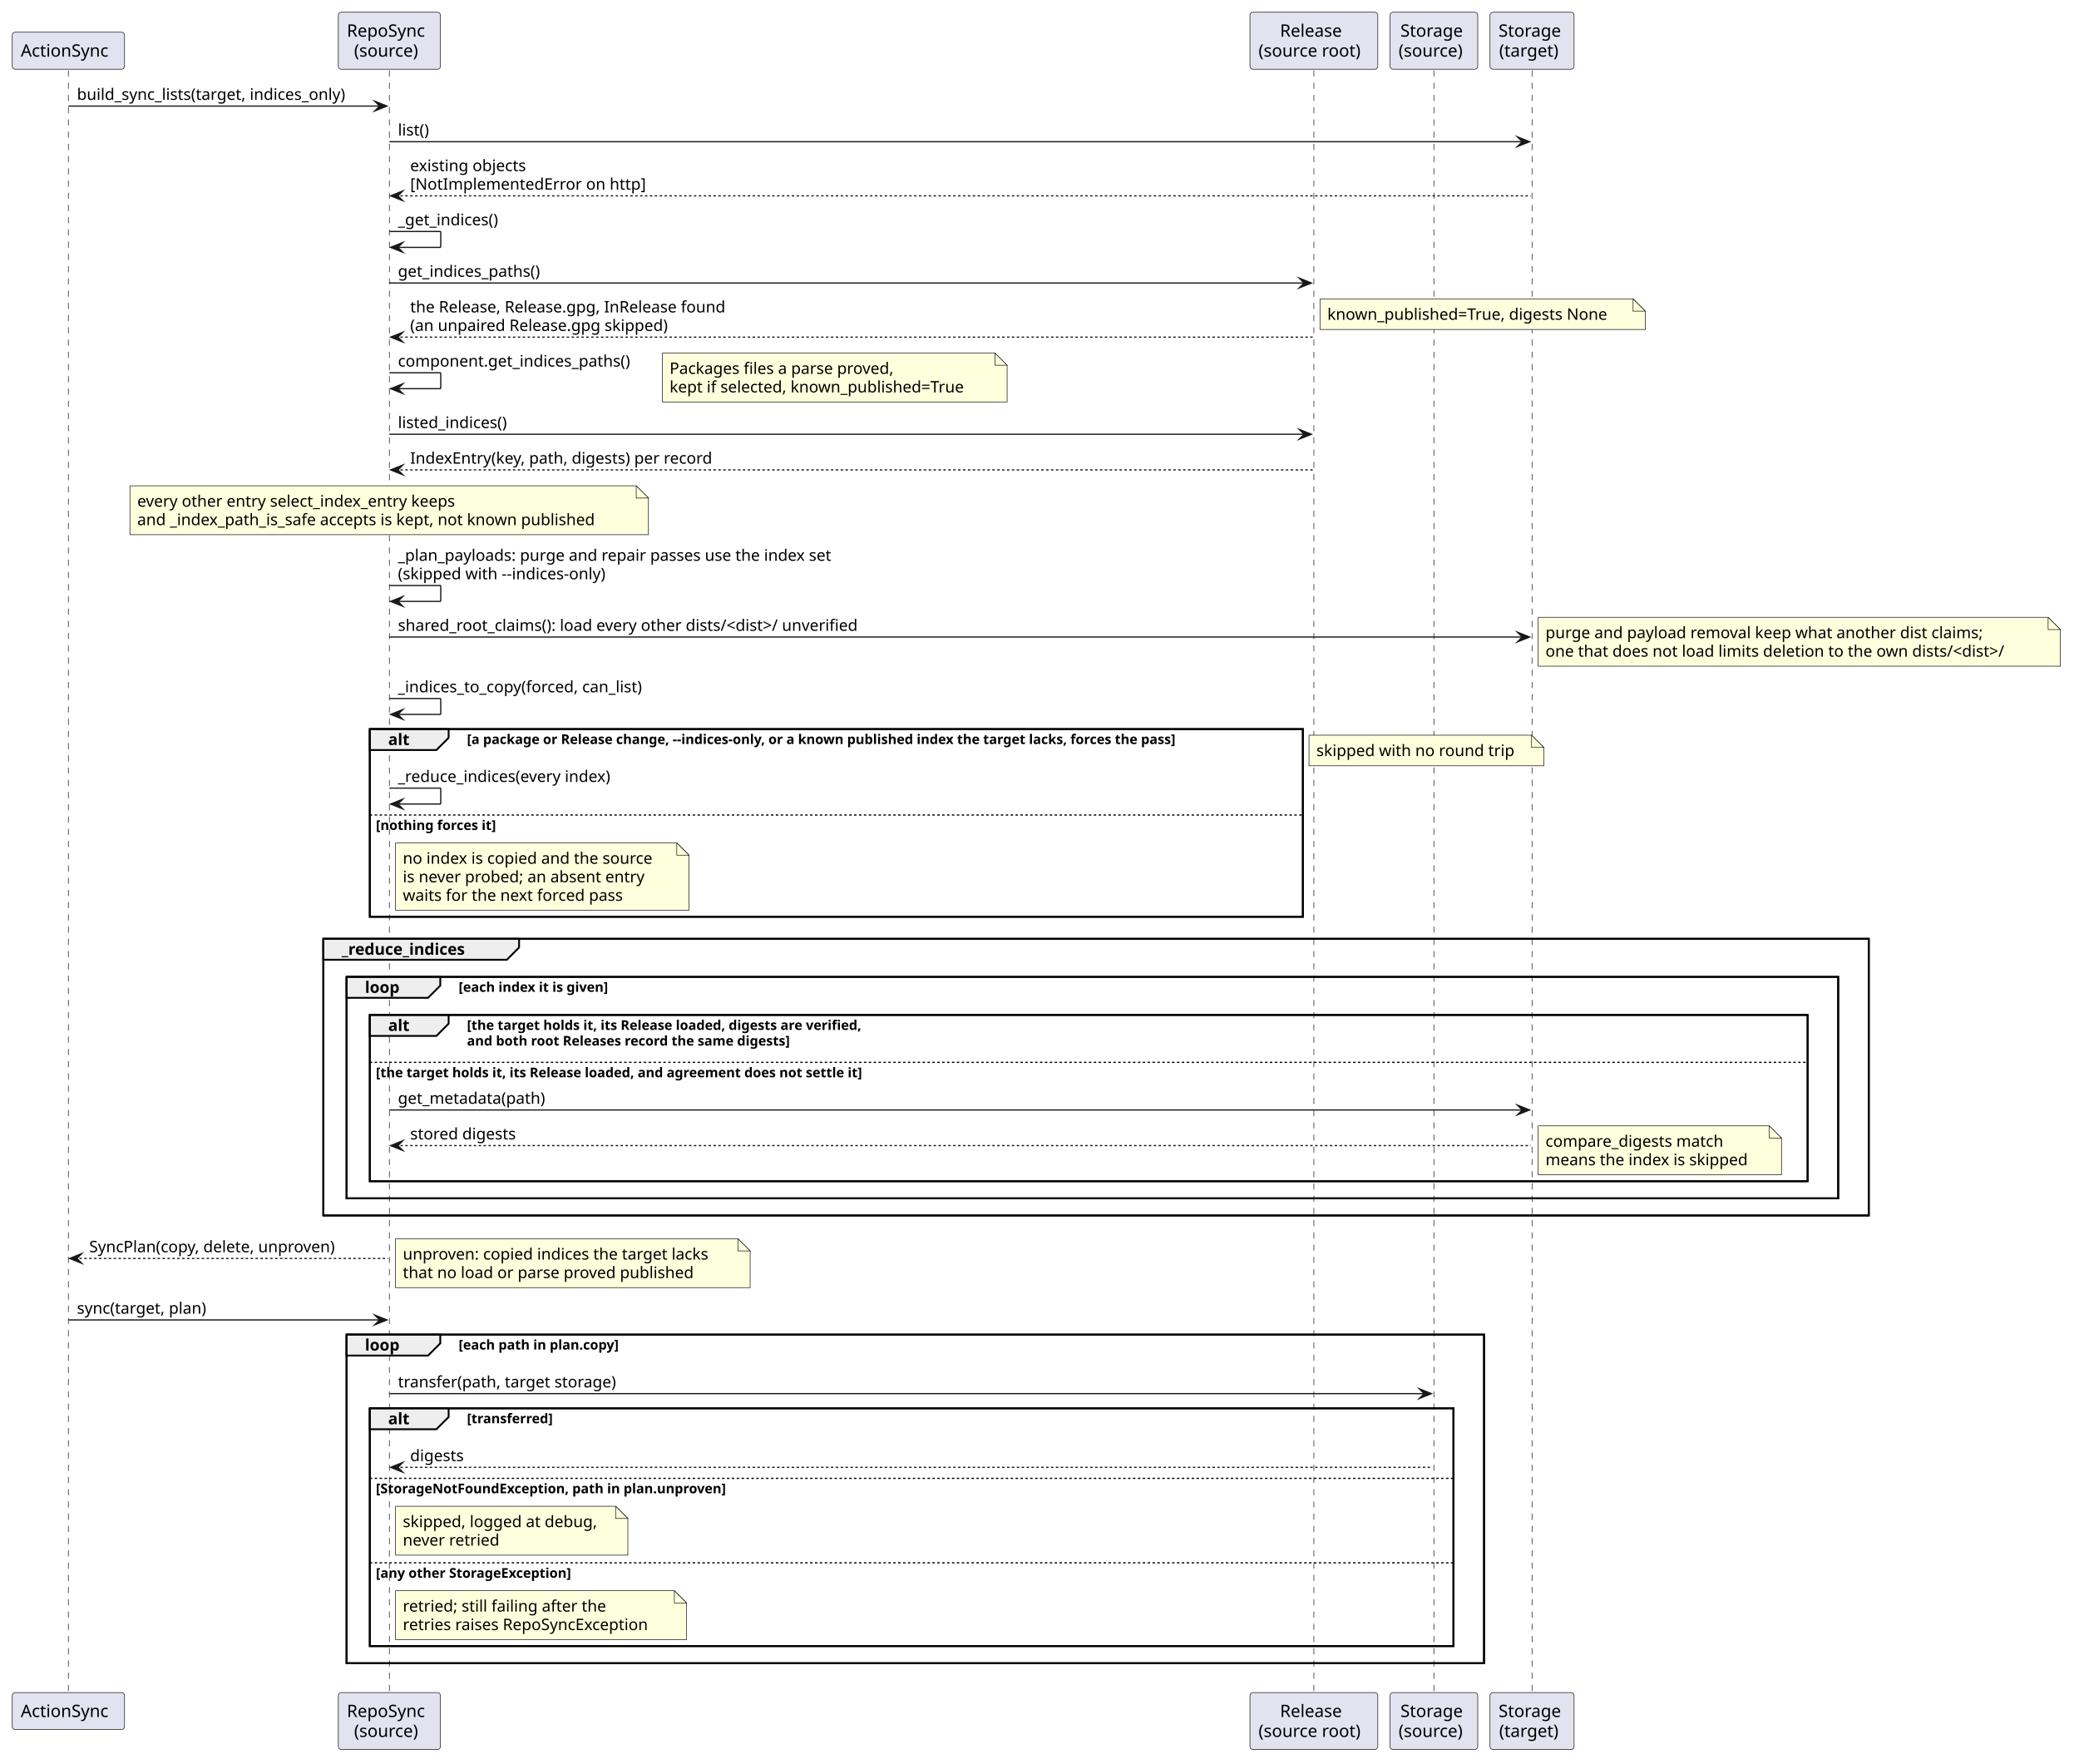
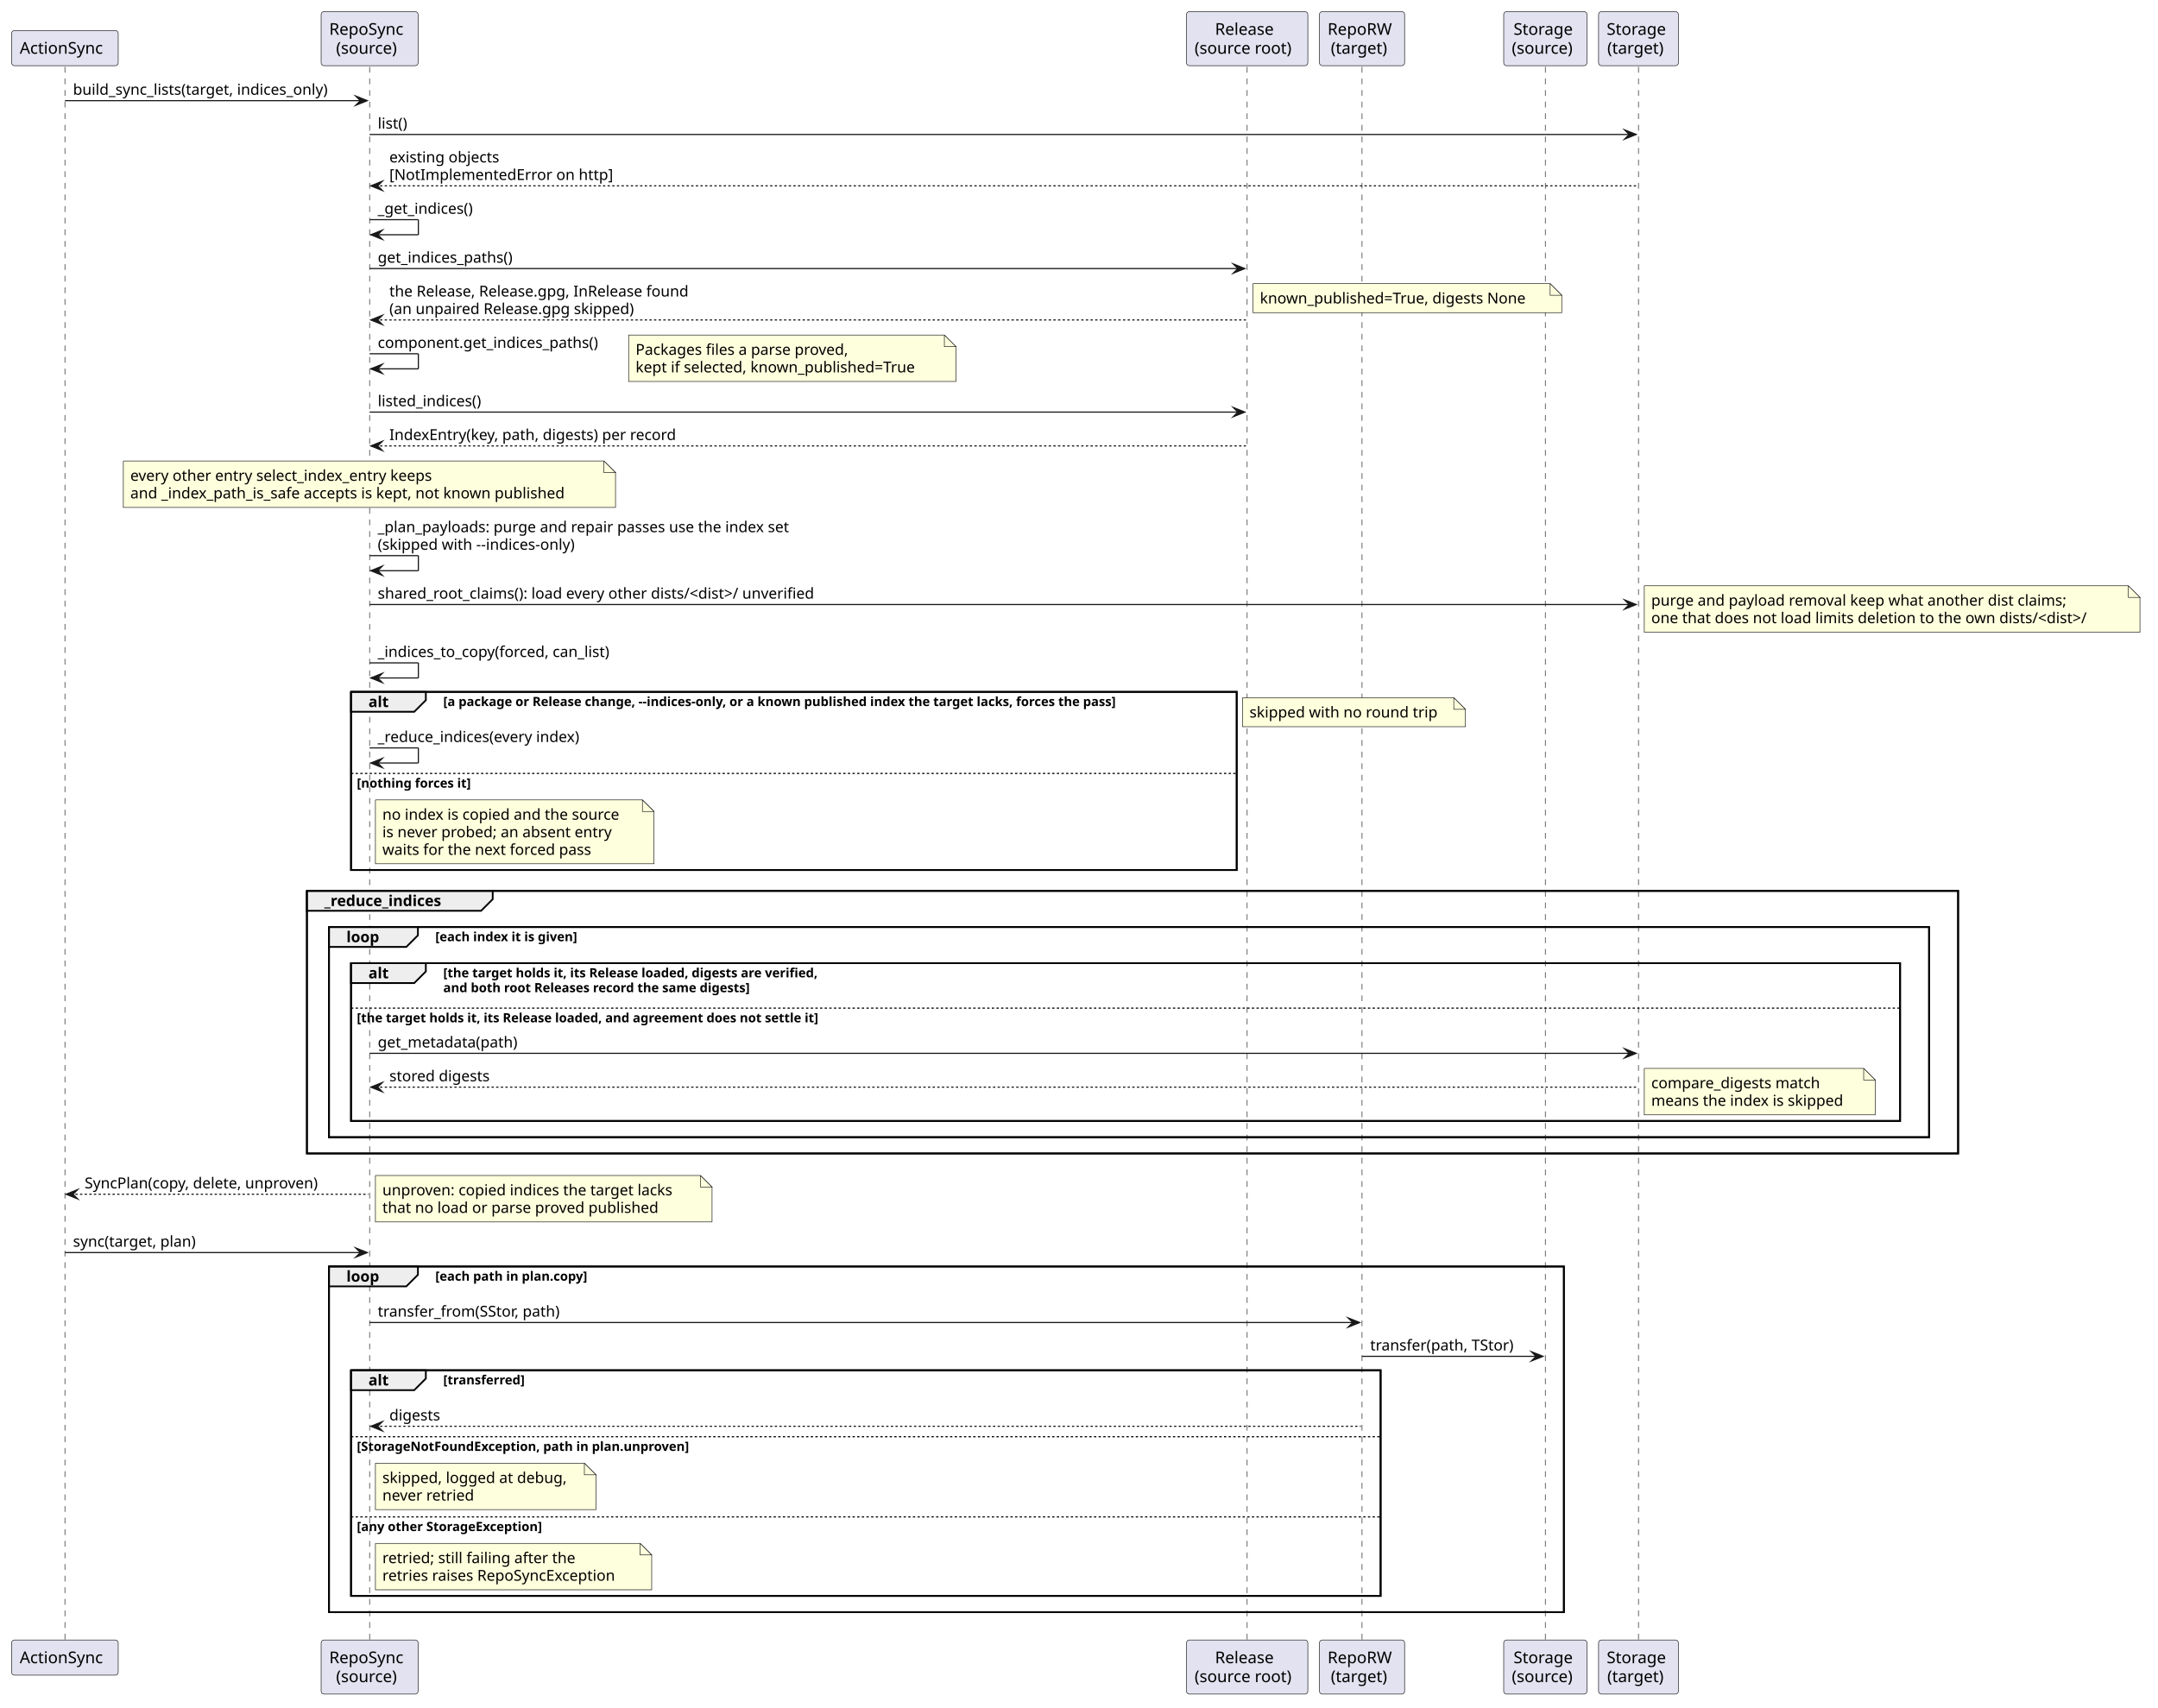
- <svg xmlns="http://www.w3.org/2000/svg" version="1.1" data-diagram-type="SEQUENCE" style="width:1700px;height:1442px;background:#FFFFFF;" width="1700px" height="1442px" viewBox="0 0 1700 1442" zoomAndPan="magnify" preserveAspectRatio="none" contentStyleType="text/css">
+ <svg xmlns="http://www.w3.org/2000/svg" version="1.1" data-diagram-type="SEQUENCE" style="width:1859px;height:1471px;background:#FFFFFF;" width="1859px" height="1471px" viewBox="0 0 1859 1471" zoomAndPan="magnify" preserveAspectRatio="none" contentStyleType="text/css">
  <defs />
  <g font-family="sans-serif" lengthAdjust="spacing">
    <rect x="302.398" y="596.117" width="762.962" height="153.469" fill="none" style="stroke:#000;stroke-width:1.5;" />
-     <rect x="264.398" y="767.586" width="1263.698" height="226.211" fill="none" style="stroke:#000;stroke-width:1.5;" />
-     <rect x="283.398" y="798.719" width="1219.698" height="181.078" fill="none" style="stroke:#000;stroke-width:1.5;" />
-     <rect x="302.398" y="829.852" width="1175.698" height="135.945" fill="none" style="stroke:#000;stroke-width:1.5;" />
-     <rect x="283.398" y="1091.195" width="930.098" height="268.672" fill="none" style="stroke:#000;stroke-width:1.5;" />
-     <rect x="302.398" y="1151.461" width="886.098" height="194.406" fill="none" style="stroke:#000;stroke-width:1.5;" />
+     <rect x="264.398" y="767.586" width="1422.409" height="226.211" fill="none" style="stroke:#000;stroke-width:1.5;" />
+     <rect x="283.398" y="798.719" width="1378.409" height="181.078" fill="none" style="stroke:#000;stroke-width:1.5;" />
+     <rect x="302.398" y="829.852" width="1334.409" height="135.945" fill="none" style="stroke:#000;stroke-width:1.5;" />
+     <rect x="283.398" y="1091.195" width="1063.81" height="297.805" fill="none" style="stroke:#000;stroke-width:1.5;" />
+     <rect x="302.398" y="1180.594" width="886.918" height="194.406" fill="none" style="stroke:#000;stroke-width:1.5;" />
    <g class="participant-lifeline" data-qualified-name="ActionSync" data-entity-uid="part1" id="part1-lifeline" data-source-line="1">
      <g>
-         <rect x="52.417" y="57.594" width="8" height="1326.273" fill="#000" fill-opacity="0" />
-         <line x1="55.917" y1="57.594" x2="55.917" y2="1383.867" style="stroke:#181818;stroke-width:0.5;stroke-dasharray:5,5;" />
+         <rect x="52.417" y="57.594" width="8" height="1355.406" fill="#000" fill-opacity="0" />
+         <line x1="55.917" y1="57.594" x2="55.917" y2="1413" style="stroke:#181818;stroke-width:0.5;stroke-dasharray:5,5;" />
      </g>
    </g>
    <g class="participant-lifeline" data-qualified-name="Src" data-entity-uid="part2" id="part2-lifeline" data-source-line="2">
      <g>
-         <rect x="314.898" y="57.594" width="8" height="1326.273" fill="#000" fill-opacity="0" />
-         <line x1="318.398" y1="57.594" x2="318.398" y2="1383.867" style="stroke:#181818;stroke-width:0.5;stroke-dasharray:5,5;" />
+         <rect x="314.898" y="57.594" width="8" height="1355.406" fill="#000" fill-opacity="0" />
+         <line x1="318.398" y1="57.594" x2="318.398" y2="1413" style="stroke:#181818;stroke-width:0.5;stroke-dasharray:5,5;" />
      </g>
    </g>
    <g class="participant-lifeline" data-qualified-name="Rel" data-entity-uid="part3" id="part3-lifeline" data-source-line="3">
      <g>
-         <rect x="1070.861" y="57.594" width="8" height="1326.273" fill="#000" fill-opacity="0" />
-         <line x1="1074.361" y1="57.594" x2="1074.361" y2="1383.867" style="stroke:#181818;stroke-width:0.5;stroke-dasharray:5,5;" />
-       </g>
-     </g>
-     <g class="participant-lifeline" data-qualified-name="SStor" data-entity-uid="part4" id="part4-lifeline" data-source-line="4">
-       <g>
-         <rect x="1168.997" y="57.594" width="8" height="1326.273" fill="#000" fill-opacity="0" />
-         <line x1="1172.497" y1="57.594" x2="1172.497" y2="1383.867" style="stroke:#181818;stroke-width:0.5;stroke-dasharray:5,5;" />
-       </g>
-     </g>
-     <g class="participant-lifeline" data-qualified-name="TStor" data-entity-uid="part5" id="part5-lifeline" data-source-line="5">
-       <g>
-         <rect x="1249.246" y="57.594" width="8" height="1326.273" fill="#000" fill-opacity="0" />
-         <line x1="1252.746" y1="57.594" x2="1252.746" y2="1383.867" style="stroke:#181818;stroke-width:0.5;stroke-dasharray:5,5;" />
+         <rect x="1070.861" y="57.594" width="8" height="1355.406" fill="#000" fill-opacity="0" />
+         <line x1="1074.361" y1="57.594" x2="1074.361" y2="1413" style="stroke:#181818;stroke-width:0.5;stroke-dasharray:5,5;" />
+       </g>
+     </g>
+     <g class="participant-lifeline" data-qualified-name="Tgt" data-entity-uid="part4" id="part4-lifeline" data-source-line="4">
+       <g>
+         <rect x="1169.817" y="57.594" width="8" height="1355.406" fill="#000" fill-opacity="0" />
+         <line x1="1173.317" y1="57.594" x2="1173.317" y2="1413" style="stroke:#181818;stroke-width:0.5;stroke-dasharray:5,5;" />
+       </g>
+     </g>
+     <g class="participant-lifeline" data-qualified-name="SStor" data-entity-uid="part5" id="part5-lifeline" data-source-line="5">
+       <g>
+         <rect x="1327.708" y="57.594" width="8" height="1355.406" fill="#000" fill-opacity="0" />
+         <line x1="1331.208" y1="57.594" x2="1331.208" y2="1413" style="stroke:#181818;stroke-width:0.5;stroke-dasharray:5,5;" />
+       </g>
+     </g>
+     <g class="participant-lifeline" data-qualified-name="TStor" data-entity-uid="part6" id="part6-lifeline" data-source-line="6">
+       <g>
+         <rect x="1407.958" y="57.594" width="8" height="1355.406" fill="#000" fill-opacity="0" />
+         <line x1="1411.458" y1="57.594" x2="1411.458" y2="1413" style="stroke:#181818;stroke-width:0.5;stroke-dasharray:5,5;" />
      </g>
    </g>
    <g class="participant participant-head" data-qualified-name="ActionSync" data-entity-uid="part1" id="part1-head" data-source-line="1">
      <rect x="10" y="26.297" width="91.834" height="30.297" fill="#E2E2F0" style="stroke:#181818;stroke-width:0.5;" rx="2.5" ry="2.5" />
      <text x="17" y="46.292" fill="#000" font-size="14" textLength="77.834">ActionSync</text>
    </g>
    <g class="participant participant-head" data-qualified-name="Src" data-entity-uid="part2" id="part2-head" data-source-line="2">
      <rect x="276.631" y="10" width="83.535" height="46.594" fill="#E2E2F0" style="stroke:#181818;stroke-width:0.5;" rx="2.5" ry="2.5" />
      <text x="283.631" y="29.995" fill="#000" font-size="14" textLength="69.535">RepoSync</text>
      <text x="289.537" y="46.292" fill="#000" font-size="14" textLength="57.723">(source)</text>
    </g>
    <g class="participant participant-head" data-qualified-name="Rel" data-entity-uid="part3" id="part3-head" data-source-line="3">
      <rect x="1022.086" y="10" width="104.549" height="46.594" fill="#E2E2F0" style="stroke:#181818;stroke-width:0.5;" rx="2.5" ry="2.5" />
      <text x="1046.696" y="29.995" fill="#000" font-size="14" textLength="55.33">Release</text>
      <text x="1029.086" y="46.292" fill="#000" font-size="14" textLength="90.549">(source root)</text>
    </g>
-     <g class="participant participant-head" data-qualified-name="SStor" data-entity-uid="part4" id="part4-head" data-source-line="4">
-       <rect x="1136.635" y="10" width="71.723" height="46.594" fill="#E2E2F0" style="stroke:#181818;stroke-width:0.5;" rx="2.5" ry="2.5" />
-       <text x="1145.108" y="29.995" fill="#000" font-size="14" textLength="54.776">Storage</text>
-       <text x="1143.635" y="46.292" fill="#000" font-size="14" textLength="57.723">(source)</text>
-     </g>
-     <g class="participant participant-head" data-qualified-name="TStor" data-entity-uid="part5" id="part5-head" data-source-line="5">
-       <rect x="1218.358" y="10" width="68.776" height="46.594" fill="#E2E2F0" style="stroke:#181818;stroke-width:0.5;" rx="2.5" ry="2.5" />
-       <text x="1225.358" y="29.995" fill="#000" font-size="14" textLength="54.776">Storage</text>
-       <text x="1225.877" y="46.292" fill="#000" font-size="14" textLength="53.737">(target)</text>
+     <g class="participant participant-head" data-qualified-name="Tgt" data-entity-uid="part4" id="part4-head" data-source-line="4">
+       <rect x="1136.635" y="10" width="73.363" height="46.594" fill="#E2E2F0" style="stroke:#181818;stroke-width:0.5;" rx="2.5" ry="2.5" />
+       <text x="1143.635" y="29.995" fill="#000" font-size="14" textLength="59.363">RepoRW</text>
+       <text x="1146.448" y="46.292" fill="#000" font-size="14" textLength="53.737">(target)</text>
+     </g>
+     <g class="participant participant-head" data-qualified-name="SStor" data-entity-uid="part5" id="part5-head" data-source-line="5">
+       <rect x="1295.347" y="10" width="71.723" height="46.594" fill="#E2E2F0" style="stroke:#181818;stroke-width:0.5;" rx="2.5" ry="2.5" />
+       <text x="1303.82" y="29.995" fill="#000" font-size="14" textLength="54.776">Storage</text>
+       <text x="1302.347" y="46.292" fill="#000" font-size="14" textLength="57.723">(source)</text>
+     </g>
+     <g class="participant participant-head" data-qualified-name="TStor" data-entity-uid="part6" id="part6-head" data-source-line="6">
+       <rect x="1377.069" y="10" width="68.776" height="46.594" fill="#E2E2F0" style="stroke:#181818;stroke-width:0.5;" rx="2.5" ry="2.5" />
+       <text x="1384.069" y="29.995" fill="#000" font-size="14" textLength="54.776">Storage</text>
+       <text x="1384.589" y="46.292" fill="#000" font-size="14" textLength="53.737">(target)</text>
    </g>
    <g class="participant participant-tail" data-qualified-name="ActionSync" data-entity-uid="part1" id="part1-tail" data-source-line="1">
-       <rect x="10" y="1383.867" width="91.834" height="30.297" fill="#E2E2F0" style="stroke:#181818;stroke-width:0.5;" rx="2.5" ry="2.5" />
-       <text x="17" y="1403.862" fill="#000" font-size="14" textLength="77.834">ActionSync</text>
+       <rect x="10" y="1413" width="91.834" height="30.297" fill="#E2E2F0" style="stroke:#181818;stroke-width:0.5;" rx="2.5" ry="2.5" />
+       <text x="17" y="1432.995" fill="#000" font-size="14" textLength="77.834">ActionSync</text>
    </g>
    <g class="participant participant-tail" data-qualified-name="Src" data-entity-uid="part2" id="part2-tail" data-source-line="2">
-       <rect x="276.631" y="1383.867" width="83.535" height="46.594" fill="#E2E2F0" style="stroke:#181818;stroke-width:0.5;" rx="2.5" ry="2.5" />
-       <text x="283.631" y="1403.862" fill="#000" font-size="14" textLength="69.535">RepoSync</text>
-       <text x="289.537" y="1420.159" fill="#000" font-size="14" textLength="57.723">(source)</text>
+       <rect x="276.631" y="1413" width="83.535" height="46.594" fill="#E2E2F0" style="stroke:#181818;stroke-width:0.5;" rx="2.5" ry="2.5" />
+       <text x="283.631" y="1432.995" fill="#000" font-size="14" textLength="69.535">RepoSync</text>
+       <text x="289.537" y="1449.292" fill="#000" font-size="14" textLength="57.723">(source)</text>
    </g>
    <g class="participant participant-tail" data-qualified-name="Rel" data-entity-uid="part3" id="part3-tail" data-source-line="3">
-       <rect x="1022.086" y="1383.867" width="104.549" height="46.594" fill="#E2E2F0" style="stroke:#181818;stroke-width:0.5;" rx="2.5" ry="2.5" />
-       <text x="1046.696" y="1403.862" fill="#000" font-size="14" textLength="55.33">Release</text>
-       <text x="1029.086" y="1420.159" fill="#000" font-size="14" textLength="90.549">(source root)</text>
-     </g>
-     <g class="participant participant-tail" data-qualified-name="SStor" data-entity-uid="part4" id="part4-tail" data-source-line="4">
-       <rect x="1136.635" y="1383.867" width="71.723" height="46.594" fill="#E2E2F0" style="stroke:#181818;stroke-width:0.5;" rx="2.5" ry="2.5" />
-       <text x="1145.108" y="1403.862" fill="#000" font-size="14" textLength="54.776">Storage</text>
-       <text x="1143.635" y="1420.159" fill="#000" font-size="14" textLength="57.723">(source)</text>
-     </g>
-     <g class="participant participant-tail" data-qualified-name="TStor" data-entity-uid="part5" id="part5-tail" data-source-line="5">
-       <rect x="1218.358" y="1383.867" width="68.776" height="46.594" fill="#E2E2F0" style="stroke:#181818;stroke-width:0.5;" rx="2.5" ry="2.5" />
-       <text x="1225.358" y="1403.862" fill="#000" font-size="14" textLength="54.776">Storage</text>
-       <text x="1225.877" y="1420.159" fill="#000" font-size="14" textLength="53.737">(target)</text>
-     </g>
-     <g class="message" data-entity-1="part1" data-entity-2="part2" id="msg1" data-source-line="7">
+       <rect x="1022.086" y="1413" width="104.549" height="46.594" fill="#E2E2F0" style="stroke:#181818;stroke-width:0.5;" rx="2.5" ry="2.5" />
+       <text x="1046.696" y="1432.995" fill="#000" font-size="14" textLength="55.33">Release</text>
+       <text x="1029.086" y="1449.292" fill="#000" font-size="14" textLength="90.549">(source root)</text>
+     </g>
+     <g class="participant participant-tail" data-qualified-name="Tgt" data-entity-uid="part4" id="part4-tail" data-source-line="4">
+       <rect x="1136.635" y="1413" width="73.363" height="46.594" fill="#E2E2F0" style="stroke:#181818;stroke-width:0.5;" rx="2.5" ry="2.5" />
+       <text x="1143.635" y="1432.995" fill="#000" font-size="14" textLength="59.363">RepoRW</text>
+       <text x="1146.448" y="1449.292" fill="#000" font-size="14" textLength="53.737">(target)</text>
+     </g>
+     <g class="participant participant-tail" data-qualified-name="SStor" data-entity-uid="part5" id="part5-tail" data-source-line="5">
+       <rect x="1295.347" y="1413" width="71.723" height="46.594" fill="#E2E2F0" style="stroke:#181818;stroke-width:0.5;" rx="2.5" ry="2.5" />
+       <text x="1303.82" y="1432.995" fill="#000" font-size="14" textLength="54.776">Storage</text>
+       <text x="1302.347" y="1449.292" fill="#000" font-size="14" textLength="57.723">(source)</text>
+     </g>
+     <g class="participant participant-tail" data-qualified-name="TStor" data-entity-uid="part6" id="part6-tail" data-source-line="6">
+       <rect x="1377.069" y="1413" width="68.776" height="46.594" fill="#E2E2F0" style="stroke:#181818;stroke-width:0.5;" rx="2.5" ry="2.5" />
+       <text x="1384.069" y="1432.995" fill="#000" font-size="14" textLength="54.776">Storage</text>
+       <text x="1384.589" y="1449.292" fill="#000" font-size="14" textLength="53.737">(target)</text>
+     </g>
+     <g class="message" data-entity-1="part1" data-entity-2="part2" id="msg1" data-source-line="8">
      <polygon points="306.398,82.727,316.398,86.727,306.398,90.727,310.398,86.727" fill="#181818" style="stroke:#181818;stroke-width:1;stroke-linejoin:miter;stroke-miterlimit:10;" />
      <line x1="55.917" y1="86.727" x2="312.398" y2="86.727" style="stroke:#181818;stroke-width:1;" />
      <text x="62.917" y="81.661" fill="#000" font-size="13" textLength="238.481">build_sync_lists(target, indices_only)</text>
    </g>
-     <g class="message" data-entity-1="part2" data-entity-2="part5" id="msg2" data-source-line="8">
-       <polygon points="1240.746,111.859,1250.746,115.859,1240.746,119.859,1244.746,115.859" fill="#181818" style="stroke:#181818;stroke-width:1;stroke-linejoin:miter;stroke-miterlimit:10;" />
-       <line x1="318.398" y1="115.859" x2="1246.746" y2="115.859" style="stroke:#181818;stroke-width:1;" />
+     <g class="message" data-entity-1="part2" data-entity-2="part6" id="msg2" data-source-line="9">
+       <polygon points="1399.458,111.859,1409.458,115.859,1399.458,119.859,1403.458,115.859" fill="#181818" style="stroke:#181818;stroke-width:1;stroke-linejoin:miter;stroke-miterlimit:10;" />
+       <line x1="318.398" y1="115.859" x2="1405.458" y2="115.859" style="stroke:#181818;stroke-width:1;" />
      <text x="325.398" y="110.793" fill="#000" font-size="13" textLength="29.237">list()</text>
    </g>
-     <g class="message" data-entity-1="part5" data-entity-2="part2" id="msg3" data-source-line="9">
+     <g class="message" data-entity-1="part6" data-entity-2="part2" id="msg3" data-source-line="10">
      <polygon points="329.398,156.125,319.398,160.125,329.398,164.125,325.398,160.125" fill="#181818" style="stroke:#181818;stroke-width:1;stroke-linejoin:miter;stroke-miterlimit:10;" />
-       <line x1="323.398" y1="160.125" x2="1251.746" y2="160.125" style="stroke:#181818;stroke-width:1;stroke-dasharray:2,2;" />
+       <line x1="323.398" y1="160.125" x2="1410.458" y2="160.125" style="stroke:#181818;stroke-width:1;stroke-dasharray:2,2;" />
      <text x="335.398" y="139.926" fill="#000" font-size="13" textLength="102.242">existing objects</text>
      <text x="335.398" y="155.059" fill="#000" font-size="13" textLength="202.871">[NotImplementedError on http]</text>
    </g>
-     <g class="message" data-entity-1="part2" data-entity-2="part2" id="msg4" data-source-line="11">
+     <g class="message" data-entity-1="part2" data-entity-2="part2" id="msg4" data-source-line="12">
      <line x1="318.398" y1="189.258" x2="360.398" y2="189.258" style="stroke:#181818;stroke-width:1;" />
      <line x1="360.398" y1="189.258" x2="360.398" y2="202.258" style="stroke:#181818;stroke-width:1;" />
      <line x1="319.398" y1="202.258" x2="360.398" y2="202.258" style="stroke:#181818;stroke-width:1;" />
      <polygon points="329.398,198.258,319.398,202.258,329.398,206.258,325.398,202.258" fill="#181818" style="stroke:#181818;stroke-width:1;stroke-linejoin:miter;stroke-miterlimit:10;" />
      <text x="325.398" y="184.192" fill="#000" font-size="13" textLength="90.124">_get_indices()</text>
    </g>
-     <g class="message" data-entity-1="part2" data-entity-2="part3" id="msg5" data-source-line="12">
+     <g class="message" data-entity-1="part2" data-entity-2="part3" id="msg5" data-source-line="13">
      <polygon points="1062.361,227.391,1072.361,231.391,1062.361,235.391,1066.361,231.391" fill="#181818" style="stroke:#181818;stroke-width:1;stroke-linejoin:miter;stroke-miterlimit:10;" />
      <line x1="318.398" y1="231.391" x2="1068.361" y2="231.391" style="stroke:#181818;stroke-width:1;" />
      <text x="325.398" y="226.325" fill="#000" font-size="13" textLength="126.452">get_indices_paths()</text>
    </g>
-     <g class="message" data-entity-1="part3" data-entity-2="part2" id="msg6" data-source-line="13">
+     <g class="message" data-entity-1="part3" data-entity-2="part2" id="msg6" data-source-line="14">
      <polygon points="329.398,271.656,319.398,275.656,329.398,279.656,325.398,275.656" fill="#181818" style="stroke:#181818;stroke-width:1;stroke-linejoin:miter;stroke-miterlimit:10;" />
      <line x1="323.398" y1="275.656" x2="1073.361" y2="275.656" style="stroke:#181818;stroke-width:1;stroke-dasharray:2,2;" />
      <text x="335.398" y="255.458" fill="#000" font-size="13" textLength="278.484">the Release, Release.gpg, InRelease found</text>
      <text x="335.398" y="270.59" fill="#000" font-size="13" textLength="227.583">(an unpaired Release.gpg skipped)</text>
    </g>
    <path d="M1079.361,244.391 L1079.361,269.391 L1345.361,269.391 L1345.361,254.391 L1335.361,244.391 L1079.361,244.391" style="stroke:#181818;stroke-width:0.5;" fill="#FEFFDD" />
    <path d="M1335.361,244.391 L1335.361,254.391 L1345.361,254.391 L1335.361,244.391" style="stroke:#181818;stroke-width:0.5;" fill="#FEFFDD" />
    <text x="1085.361" y="261.458" fill="#000" font-size="13" textLength="245.807">known_published=True, digests None</text>
-     <g class="message" data-entity-1="part2" data-entity-2="part2" id="msg7" data-source-line="15">
+     <g class="message" data-entity-1="part2" data-entity-2="part2" id="msg7" data-source-line="16">
      <line x1="318.398" y1="304.789" x2="360.398" y2="304.789" style="stroke:#181818;stroke-width:1;" />
      <line x1="360.398" y1="304.789" x2="360.398" y2="317.789" style="stroke:#181818;stroke-width:1;" />
      <line x1="319.398" y1="317.789" x2="360.398" y2="317.789" style="stroke:#181818;stroke-width:1;" />
      <polygon points="329.398,313.789,319.398,317.789,329.398,321.789,325.398,317.789" fill="#181818" style="stroke:#181818;stroke-width:1;stroke-linejoin:miter;stroke-miterlimit:10;" />
      <text x="325.398" y="299.723" fill="#000" font-size="13" textLength="204.128">component.get_indices_paths()</text>
    </g>
    <path d="M541.526,288.656 L541.526,328.656 L823.526,328.656 L823.526,298.656 L813.526,288.656 L541.526,288.656" style="stroke:#181818;stroke-width:0.5;" fill="#FEFFDD" />
    <path d="M813.526,288.656 L813.526,298.656 L823.526,298.656 L813.526,288.656" style="stroke:#181818;stroke-width:0.5;" fill="#FEFFDD" />
    <text x="547.526" y="305.723" fill="#000" font-size="13" textLength="198.498">Packages files a parse proved,</text>
    <text x="547.526" y="320.856" fill="#000" font-size="13" textLength="261.206">kept if selected, known_published=True</text>
-     <g class="message" data-entity-1="part2" data-entity-2="part3" id="msg8" data-source-line="17">
+     <g class="message" data-entity-1="part2" data-entity-2="part3" id="msg8" data-source-line="18">
      <polygon points="1062.361,351.055,1072.361,355.055,1062.361,359.055,1066.361,355.055" fill="#181818" style="stroke:#181818;stroke-width:1;stroke-linejoin:miter;stroke-miterlimit:10;" />
      <line x1="318.398" y1="355.055" x2="1068.361" y2="355.055" style="stroke:#181818;stroke-width:1;" />
      <text x="325.398" y="349.989" fill="#000" font-size="13" textLength="97.621">listed_indices()</text>
    </g>
-     <g class="message" data-entity-1="part3" data-entity-2="part2" id="msg9" data-source-line="18">
+     <g class="message" data-entity-1="part3" data-entity-2="part2" id="msg9" data-source-line="19">
      <polygon points="329.398,380.188,319.398,384.188,329.398,388.188,325.398,384.188" fill="#181818" style="stroke:#181818;stroke-width:1;stroke-linejoin:miter;stroke-miterlimit:10;" />
      <line x1="323.398" y1="384.188" x2="1073.361" y2="384.188" style="stroke:#181818;stroke-width:1;stroke-dasharray:2,2;" />
      <text x="335.398" y="379.122" fill="#000" font-size="13" textLength="268.709">IndexEntry(key, path, digests) per record</text>
    </g>
    <path d="M106.24,397.188 L106.24,437.188 L530.24,437.188 L530.24,407.188 L520.24,397.188 L106.24,397.188" style="stroke:#181818;stroke-width:0.5;" fill="#FEFFDD" />
    <path d="M520.24,397.188 L520.24,407.188 L530.24,407.188 L520.24,397.188" style="stroke:#181818;stroke-width:0.5;" fill="#FEFFDD" />
    <text x="112.24" y="414.254" fill="#000" font-size="13" textLength="282.604">every other entry select_index_entry keeps</text>
    <text x="112.24" y="429.387" fill="#000" font-size="13" textLength="403.317">and _index_path_is_safe accepts is kept, not known published</text>
-     <g class="message" data-entity-1="part2" data-entity-2="part2" id="msg10" data-source-line="22">
+     <g class="message" data-entity-1="part2" data-entity-2="part2" id="msg10" data-source-line="23">
      <line x1="318.398" y1="478.719" x2="360.398" y2="478.719" style="stroke:#181818;stroke-width:1;" />
      <line x1="360.398" y1="478.719" x2="360.398" y2="491.719" style="stroke:#181818;stroke-width:1;" />
      <line x1="319.398" y1="491.719" x2="360.398" y2="491.719" style="stroke:#181818;stroke-width:1;" />
      <polygon points="329.398,487.719,319.398,491.719,329.398,495.719,325.398,491.719" fill="#181818" style="stroke:#181818;stroke-width:1;stroke-linejoin:miter;stroke-miterlimit:10;" />
      <text x="325.398" y="458.52" fill="#000" font-size="13" textLength="382.58">_plan_payloads: purge and repair passes use the index set</text>
      <text x="325.398" y="473.653" fill="#000" font-size="13" textLength="183.86">(skipped with --indices-only)</text>
    </g>
-     <g class="message" data-entity-1="part2" data-entity-2="part5" id="msg11" data-source-line="23">
-       <polygon points="1240.746,516.852,1250.746,520.852,1240.746,524.852,1244.746,520.852" fill="#181818" style="stroke:#181818;stroke-width:1;stroke-linejoin:miter;stroke-miterlimit:10;" />
-       <line x1="318.398" y1="520.852" x2="1246.746" y2="520.852" style="stroke:#181818;stroke-width:1;" />
+     <g class="message" data-entity-1="part2" data-entity-2="part6" id="msg11" data-source-line="24">
+       <polygon points="1399.458,516.852,1409.458,520.852,1399.458,524.852,1403.458,520.852" fill="#181818" style="stroke:#181818;stroke-width:1;stroke-linejoin:miter;stroke-miterlimit:10;" />
+       <line x1="318.398" y1="520.852" x2="1405.458" y2="520.852" style="stroke:#181818;stroke-width:1;" />
      <text x="325.398" y="515.786" fill="#000" font-size="13" textLength="410.376">shared_root_claims(): load every other dists/&lt;dist&gt;/ unverified</text>
    </g>
-     <path d="M1257.746,504.719 L1257.746,544.719 L1684.746,544.719 L1684.746,514.719 L1674.746,504.719 L1257.746,504.719" style="stroke:#181818;stroke-width:0.5;" fill="#FEFFDD" />
-     <path d="M1674.746,504.719 L1674.746,514.719 L1684.746,514.719 L1674.746,504.719" style="stroke:#181818;stroke-width:0.5;" fill="#FEFFDD" />
-     <text x="1263.746" y="521.786" fill="#000" font-size="13" textLength="384.966">purge and payload removal keep what another dist claims;</text>
-     <text x="1263.746" y="536.918" fill="#000" font-size="13" textLength="406.091">one that does not load limits deletion to the own dists/&lt;dist&gt;/</text>
-     <g class="message" data-entity-1="part2" data-entity-2="part2" id="msg12" data-source-line="26">
+     <path d="M1416.458,504.719 L1416.458,544.719 L1843.458,544.719 L1843.458,514.719 L1833.458,504.719 L1416.458,504.719" style="stroke:#181818;stroke-width:0.5;" fill="#FEFFDD" />
+     <path d="M1833.458,504.719 L1833.458,514.719 L1843.458,514.719 L1833.458,504.719" style="stroke:#181818;stroke-width:0.5;" fill="#FEFFDD" />
+     <text x="1422.458" y="521.786" fill="#000" font-size="13" textLength="384.966">purge and payload removal keep what another dist claims;</text>
+     <text x="1422.458" y="536.918" fill="#000" font-size="13" textLength="406.091">one that does not load limits deletion to the own dists/&lt;dist&gt;/</text>
+     <g class="message" data-entity-1="part2" data-entity-2="part2" id="msg12" data-source-line="27">
      <line x1="318.398" y1="571.117" x2="360.398" y2="571.117" style="stroke:#181818;stroke-width:1;" />
      <line x1="360.398" y1="571.117" x2="360.398" y2="584.117" style="stroke:#181818;stroke-width:1;" />
      <line x1="319.398" y1="584.117" x2="360.398" y2="584.117" style="stroke:#181818;stroke-width:1;" />
      <polygon points="329.398,580.117,319.398,584.117,329.398,588.117,325.398,584.117" fill="#181818" style="stroke:#181818;stroke-width:1;stroke-linejoin:miter;stroke-miterlimit:10;" />
      <text x="325.398" y="566.051" fill="#000" font-size="13" textLength="217.858">_indices_to_copy(forced, can_list)</text>
    </g>
    <path d="M302.398,596.117 L366.841,596.117 L366.841,603.25 L356.841,613.25 L302.398,613.25 L302.398,596.117" style="stroke:#000;stroke-width:1.5;" fill="#EEE" />
    <rect x="302.398" y="596.117" width="762.962" height="153.469" fill="none" style="stroke:#000;stroke-width:1.5;" />
    <text x="317.398" y="609.184" fill="#000" font-size="13" textLength="19.443" font-weight="700">alt</text>
    <text x="381.841" y="608.328" fill="#000" font-size="11" textLength="667.52" font-weight="700">[a package or Release change, --indices-only, or a known published index the target lacks, forces the pass]</text>
    <path d="M1070.361,601.117 L1070.361,626.117 L1262.361,626.117 L1262.361,611.117 L1252.361,601.117 L1070.361,601.117" style="stroke:#181818;stroke-width:0.5;" fill="#FEFFDD" />
    <path d="M1252.361,601.117 L1252.361,611.117 L1262.361,611.117 L1252.361,601.117" style="stroke:#181818;stroke-width:0.5;" fill="#FEFFDD" />
    <text x="1076.361" y="618.184" fill="#000" font-size="13" textLength="171.304">skipped with no round trip</text>
-     <g class="message" data-entity-1="part2" data-entity-2="part2" id="msg13" data-source-line="28">
+     <g class="message" data-entity-1="part2" data-entity-2="part2" id="msg13" data-source-line="29">
      <line x1="318.398" y1="644.383" x2="360.398" y2="644.383" style="stroke:#181818;stroke-width:1;" />
      <line x1="360.398" y1="644.383" x2="360.398" y2="657.383" style="stroke:#181818;stroke-width:1;" />
      <line x1="319.398" y1="657.383" x2="360.398" y2="657.383" style="stroke:#181818;stroke-width:1;" />
      <polygon points="329.398,653.383,319.398,657.383,329.398,661.383,325.398,657.383" fill="#181818" style="stroke:#181818;stroke-width:1;stroke-linejoin:miter;stroke-miterlimit:10;" />
      <text x="325.398" y="639.317" fill="#000" font-size="13" textLength="190.411">_reduce_indices(every index)</text>
    </g>
    <line x1="302.398" y1="666.383" x2="1065.361" y2="666.383" style="stroke:#000;stroke-width:1;stroke-dasharray:2,2;" />
    <text x="307.398" y="678.593" fill="#000" font-size="11" textLength="112.992" font-weight="700">[nothing forces it]</text>
    <path d="M323.398,689.188 L323.398,744.188 L563.398,744.188 L563.398,699.188 L553.398,689.188 L323.398,689.188" style="stroke:#181818;stroke-width:0.5;" fill="#FEFFDD" />
    <path d="M553.398,689.188 L553.398,699.188 L563.398,699.188 L553.398,689.188" style="stroke:#181818;stroke-width:0.5;" fill="#FEFFDD" />
    <text x="329.398" y="706.254" fill="#000" font-size="13" textLength="219.629">no index is copied and the source</text>
    <text x="329.398" y="721.387" fill="#000" font-size="13" textLength="213.656">is never probed; an absent entry</text>
    <text x="329.398" y="736.52" fill="#000" font-size="13" textLength="194.016">waits for the next forced pass</text>
    <path d="M264.398,767.586 L424.443,767.586 L424.443,774.719 L414.443,784.719 L264.398,784.719 L264.398,767.586" style="stroke:#000;stroke-width:1.5;" fill="#EEE" />
-     <rect x="264.398" y="767.586" width="1263.698" height="226.211" fill="none" style="stroke:#000;stroke-width:1.5;" />
+     <rect x="264.398" y="767.586" width="1422.409" height="226.211" fill="none" style="stroke:#000;stroke-width:1.5;" />
    <text x="279.398" y="780.653" fill="#000" font-size="13" textLength="115.045" font-weight="700">_reduce_indices</text>
    <path d="M283.398,798.719 L360.022,798.719 L360.022,805.852 L350.022,815.852 L283.398,815.852 L283.398,798.719" style="stroke:#000;stroke-width:1.5;" fill="#EEE" />
-     <rect x="283.398" y="798.719" width="1219.698" height="181.078" fill="none" style="stroke:#000;stroke-width:1.5;" />
+     <rect x="283.398" y="798.719" width="1378.409" height="181.078" fill="none" style="stroke:#000;stroke-width:1.5;" />
    <text x="298.398" y="811.786" fill="#000" font-size="13" textLength="31.624" font-weight="700">loop</text>
    <text x="375.022" y="810.929" fill="#000" font-size="11" textLength="142.092" font-weight="700">[each index it is given]</text>
    <path d="M302.398,829.852 L366.841,829.852 L366.841,836.984 L356.841,846.984 L302.398,846.984 L302.398,829.852" style="stroke:#000;stroke-width:1.5;" fill="#EEE" />
-     <rect x="302.398" y="829.852" width="1175.698" height="135.945" fill="none" style="stroke:#000;stroke-width:1.5;" />
+     <rect x="302.398" y="829.852" width="1334.409" height="135.945" fill="none" style="stroke:#000;stroke-width:1.5;" />
    <text x="317.398" y="842.918" fill="#000" font-size="13" textLength="19.443" font-weight="700">alt</text>
    <text x="381.841" y="842.062" fill="#000" font-size="11" textLength="373.372" font-weight="700">[the target holds it, its Release loaded, digests are verified,</text>
    <text x="381.841" y="854.867" fill="#000" font-size="11" textLength="303.456" font-weight="700">and both root Releases record the same digests]</text>
-     <line x1="302.398" y1="868.594" x2="1478.096" y2="868.594" style="stroke:#000;stroke-width:1;stroke-dasharray:2,2;" />
+     <line x1="302.398" y1="868.594" x2="1636.808" y2="868.594" style="stroke:#000;stroke-width:1;stroke-dasharray:2,2;" />
    <text x="307.398" y="880.804" fill="#000" font-size="11" textLength="458.004" font-weight="700">[the target holds it, its Release loaded, and agreement does not settle it]</text>
-     <g class="message" data-entity-1="part2" data-entity-2="part5" id="msg14" data-source-line="38">
-       <polygon points="1240.746,903.531,1250.746,907.531,1240.746,911.531,1244.746,907.531" fill="#181818" style="stroke:#181818;stroke-width:1;stroke-linejoin:miter;stroke-miterlimit:10;" />
-       <line x1="318.398" y1="907.531" x2="1246.746" y2="907.531" style="stroke:#181818;stroke-width:1;" />
+     <g class="message" data-entity-1="part2" data-entity-2="part6" id="msg14" data-source-line="39">
+       <polygon points="1399.458,903.531,1409.458,907.531,1399.458,911.531,1403.458,907.531" fill="#181818" style="stroke:#181818;stroke-width:1;stroke-linejoin:miter;stroke-miterlimit:10;" />
+       <line x1="318.398" y1="907.531" x2="1405.458" y2="907.531" style="stroke:#181818;stroke-width:1;" />
      <text x="325.398" y="902.465" fill="#000" font-size="13" textLength="130.552">get_metadata(path)</text>
    </g>
-     <g class="message" data-entity-1="part5" data-entity-2="part2" id="msg15" data-source-line="39">
+     <g class="message" data-entity-1="part6" data-entity-2="part2" id="msg15" data-source-line="40">
      <polygon points="329.398,932.664,319.398,936.664,329.398,940.664,325.398,936.664" fill="#181818" style="stroke:#181818;stroke-width:1;stroke-linejoin:miter;stroke-miterlimit:10;" />
-       <line x1="323.398" y1="936.664" x2="1251.746" y2="936.664" style="stroke:#181818;stroke-width:1;stroke-dasharray:2,2;" />
+       <line x1="323.398" y1="936.664" x2="1410.458" y2="936.664" style="stroke:#181818;stroke-width:1;stroke-dasharray:2,2;" />
      <text x="335.398" y="931.598" fill="#000" font-size="13" textLength="92.308">stored digests</text>
    </g>
-     <path d="M1257.746,920.531 L1257.746,960.531 L1456.746,960.531 L1456.746,930.531 L1446.746,920.531 L1257.746,920.531" style="stroke:#181818;stroke-width:0.5;" fill="#FEFFDD" />
-     <path d="M1446.746,920.531 L1446.746,930.531 L1456.746,930.531 L1446.746,920.531" style="stroke:#181818;stroke-width:0.5;" fill="#FEFFDD" />
-     <text x="1263.746" y="937.598" fill="#000" font-size="13" textLength="155.829">compare_digests match</text>
-     <text x="1263.746" y="952.731" fill="#000" font-size="13" textLength="178.35">means the index is skipped</text>
-     <g class="message" data-entity-1="part2" data-entity-2="part1" id="msg16" data-source-line="45">
+     <path d="M1416.458,920.531 L1416.458,960.531 L1615.458,960.531 L1615.458,930.531 L1605.458,920.531 L1416.458,920.531" style="stroke:#181818;stroke-width:0.5;" fill="#FEFFDD" />
+     <path d="M1605.458,920.531 L1605.458,930.531 L1615.458,930.531 L1605.458,920.531" style="stroke:#181818;stroke-width:0.5;" fill="#FEFFDD" />
+     <text x="1422.458" y="937.598" fill="#000" font-size="13" textLength="155.829">compare_digests match</text>
+     <text x="1422.458" y="952.731" fill="#000" font-size="13" textLength="178.35">means the index is skipped</text>
+     <g class="message" data-entity-1="part2" data-entity-2="part1" id="msg16" data-source-line="46">
      <polygon points="66.917,1024.93,56.917,1028.93,66.917,1032.93,62.917,1028.93" fill="#181818" style="stroke:#181818;stroke-width:1;stroke-linejoin:miter;stroke-miterlimit:10;" />
      <line x1="60.917" y1="1028.93" x2="317.398" y2="1028.93" style="stroke:#181818;stroke-width:1;stroke-dasharray:2,2;" />
      <text x="72.917" y="1023.864" fill="#000" font-size="13" textLength="219.623">SyncPlan(copy, delete, unproven)</text>
    </g>
    <path d="M323.398,1012.797 L323.398,1052.797 L613.398,1052.797 L613.398,1022.797 L603.398,1012.797 L323.398,1012.797" style="stroke:#181818;stroke-width:0.5;" fill="#FEFFDD" />
    <path d="M603.398,1012.797 L603.398,1022.797 L613.398,1022.797 L603.398,1012.797" style="stroke:#181818;stroke-width:0.5;" fill="#FEFFDD" />
    <text x="329.398" y="1029.864" fill="#000" font-size="13" textLength="269.966">unproven: copied indices the target lacks</text>
    <text x="329.398" y="1044.997" fill="#000" font-size="13" textLength="253.525">that no load or parse proved published</text>
-     <g class="message" data-entity-1="part1" data-entity-2="part2" id="msg17" data-source-line="48">
+     <g class="message" data-entity-1="part1" data-entity-2="part2" id="msg17" data-source-line="49">
      <polygon points="306.398,1075.195,316.398,1079.195,306.398,1083.195,310.398,1079.195" fill="#181818" style="stroke:#181818;stroke-width:1;stroke-linejoin:miter;stroke-miterlimit:10;" />
      <line x1="55.917" y1="1079.195" x2="312.398" y2="1079.195" style="stroke:#181818;stroke-width:1;" />
      <text x="62.917" y="1074.129" fill="#000" font-size="13" textLength="116.086">sync(target, plan)</text>
    </g>
    <path d="M283.398,1091.195 L360.022,1091.195 L360.022,1098.328 L350.022,1108.328 L283.398,1108.328 L283.398,1091.195" style="stroke:#000;stroke-width:1.5;" fill="#EEE" />
-     <rect x="283.398" y="1091.195" width="930.098" height="268.672" fill="none" style="stroke:#000;stroke-width:1.5;" />
+     <rect x="283.398" y="1091.195" width="1063.81" height="297.805" fill="none" style="stroke:#000;stroke-width:1.5;" />
    <text x="298.398" y="1104.262" fill="#000" font-size="13" textLength="31.624" font-weight="700">loop</text>
    <text x="375.022" y="1103.406" fill="#000" font-size="11" textLength="150.965" font-weight="700">[each path in plan.copy]</text>
-     <g class="message" data-entity-1="part2" data-entity-2="part4" id="msg18" data-source-line="50">
-       <polygon points="1160.497,1135.461,1170.497,1139.461,1160.497,1143.461,1164.497,1139.461" fill="#181818" style="stroke:#181818;stroke-width:1;stroke-linejoin:miter;stroke-miterlimit:10;" />
-       <line x1="318.398" y1="1139.461" x2="1166.497" y2="1139.461" style="stroke:#181818;stroke-width:1;" />
-       <text x="325.398" y="1134.395" fill="#000" font-size="13" textLength="192.575">transfer(path, target storage)</text>
-     </g>
-     <path d="M302.398,1151.461 L366.841,1151.461 L366.841,1158.594 L356.841,1168.594 L302.398,1168.594 L302.398,1151.461" style="stroke:#000;stroke-width:1.5;" fill="#EEE" />
-     <rect x="302.398" y="1151.461" width="886.098" height="194.406" fill="none" style="stroke:#000;stroke-width:1.5;" />
-     <text x="317.398" y="1164.528" fill="#000" font-size="13" textLength="19.443" font-weight="700">alt</text>
-     <text x="381.841" y="1163.671" fill="#000" font-size="11" textLength="80.969" font-weight="700">[transferred]</text>
-     <g class="message" data-entity-1="part4" data-entity-2="part2" id="msg19" data-source-line="52">
-       <polygon points="329.398,1195.727,319.398,1199.727,329.398,1203.727,325.398,1199.727" fill="#181818" style="stroke:#181818;stroke-width:1;stroke-linejoin:miter;stroke-miterlimit:10;" />
-       <line x1="323.398" y1="1199.727" x2="1171.497" y2="1199.727" style="stroke:#181818;stroke-width:1;stroke-dasharray:2,2;" />
-       <text x="335.398" y="1194.661" fill="#000" font-size="13" textLength="46.757">digests</text>
-     </g>
-     <line x1="302.398" y1="1208.727" x2="1188.497" y2="1208.727" style="stroke:#000;stroke-width:1;stroke-dasharray:2,2;" />
-     <text x="307.398" y="1220.937" fill="#000" font-size="11" textLength="326.197" font-weight="700">[StorageNotFoundException, path in plan.unproven]</text>
-     <path d="M323.398,1231.531 L323.398,1271.531 L513.398,1271.531 L513.398,1241.531 L503.398,1231.531 L323.398,1231.531" style="stroke:#181818;stroke-width:0.5;" fill="#FEFFDD" />
-     <path d="M503.398,1231.531 L503.398,1241.531 L513.398,1241.531 L503.398,1231.531" style="stroke:#181818;stroke-width:0.5;" fill="#FEFFDD" />
-     <text x="329.398" y="1248.598" fill="#000" font-size="13" textLength="169.705">skipped, logged at debug,</text>
-     <text x="329.398" y="1263.731" fill="#000" font-size="13" textLength="85.052">never retried</text>
-     <line x1="302.398" y1="1277.797" x2="1188.497" y2="1277.797" style="stroke:#000;stroke-width:1;stroke-dasharray:2,2;" />
-     <text x="307.398" y="1290.007" fill="#000" font-size="11" textLength="183.471" font-weight="700">[any other StorageException]</text>
-     <path d="M323.398,1300.602 L323.398,1340.602 L561.398,1340.602 L561.398,1310.602 L551.398,1300.602 L323.398,1300.602" style="stroke:#181818;stroke-width:0.5;" fill="#FEFFDD" />
-     <path d="M551.398,1300.602 L551.398,1310.602 L561.398,1310.602 L551.398,1300.602" style="stroke:#181818;stroke-width:0.5;" fill="#FEFFDD" />
-     <text x="329.398" y="1317.668" fill="#000" font-size="13" textLength="179.448">retried; still failing after the</text>
-     <text x="329.398" y="1332.801" fill="#000" font-size="13" textLength="217.674">retries raises RepoSyncException</text>
+     <g class="message" data-entity-1="part2" data-entity-2="part4" id="msg18" data-source-line="51">
+       <polygon points="1161.317,1135.461,1171.317,1139.461,1161.317,1143.461,1165.317,1139.461" fill="#181818" style="stroke:#181818;stroke-width:1;stroke-linejoin:miter;stroke-miterlimit:10;" />
+       <line x1="318.398" y1="1139.461" x2="1167.317" y2="1139.461" style="stroke:#181818;stroke-width:1;" />
+       <text x="325.398" y="1134.395" fill="#000" font-size="13" textLength="171.241">transfer_from(SStor, path)</text>
+     </g>
+     <g class="message" data-entity-1="part4" data-entity-2="part5" id="msg19" data-source-line="52">
+       <polygon points="1319.208,1164.594,1329.208,1168.594,1319.208,1172.594,1323.208,1168.594" fill="#181818" style="stroke:#181818;stroke-width:1;stroke-linejoin:miter;stroke-miterlimit:10;" />
+       <line x1="1173.317" y1="1168.594" x2="1325.208" y2="1168.594" style="stroke:#181818;stroke-width:1;" />
+       <text x="1180.317" y="1163.528" fill="#000" font-size="13" textLength="133.891">transfer(path, TStor)</text>
+     </g>
+     <path d="M302.398,1180.594 L366.841,1180.594 L366.841,1187.727 L356.841,1197.727 L302.398,1197.727 L302.398,1180.594" style="stroke:#000;stroke-width:1.5;" fill="#EEE" />
+     <rect x="302.398" y="1180.594" width="886.918" height="194.406" fill="none" style="stroke:#000;stroke-width:1.5;" />
+     <text x="317.398" y="1193.661" fill="#000" font-size="13" textLength="19.443" font-weight="700">alt</text>
+     <text x="381.841" y="1192.804" fill="#000" font-size="11" textLength="80.969" font-weight="700">[transferred]</text>
+     <g class="message" data-entity-1="part4" data-entity-2="part2" id="msg20" data-source-line="54">
+       <polygon points="329.398,1224.859,319.398,1228.859,329.398,1232.859,325.398,1228.859" fill="#181818" style="stroke:#181818;stroke-width:1;stroke-linejoin:miter;stroke-miterlimit:10;" />
+       <line x1="323.398" y1="1228.859" x2="1172.317" y2="1228.859" style="stroke:#181818;stroke-width:1;stroke-dasharray:2,2;" />
+       <text x="335.398" y="1223.793" fill="#000" font-size="13" textLength="46.757">digests</text>
+     </g>
+     <line x1="302.398" y1="1237.859" x2="1189.317" y2="1237.859" style="stroke:#000;stroke-width:1;stroke-dasharray:2,2;" />
+     <text x="307.398" y="1250.07" fill="#000" font-size="11" textLength="326.197" font-weight="700">[StorageNotFoundException, path in plan.unproven]</text>
+     <path d="M323.398,1260.664 L323.398,1300.664 L513.398,1300.664 L513.398,1270.664 L503.398,1260.664 L323.398,1260.664" style="stroke:#181818;stroke-width:0.5;" fill="#FEFFDD" />
+     <path d="M503.398,1260.664 L503.398,1270.664 L513.398,1270.664 L503.398,1260.664" style="stroke:#181818;stroke-width:0.5;" fill="#FEFFDD" />
+     <text x="329.398" y="1277.731" fill="#000" font-size="13" textLength="169.705">skipped, logged at debug,</text>
+     <text x="329.398" y="1292.864" fill="#000" font-size="13" textLength="85.052">never retried</text>
+     <line x1="302.398" y1="1306.93" x2="1189.317" y2="1306.93" style="stroke:#000;stroke-width:1;stroke-dasharray:2,2;" />
+     <text x="307.398" y="1319.14" fill="#000" font-size="11" textLength="183.471" font-weight="700">[any other StorageException]</text>
+     <path d="M323.398,1329.734 L323.398,1369.734 L561.398,1369.734 L561.398,1339.734 L551.398,1329.734 L323.398,1329.734" style="stroke:#181818;stroke-width:0.5;" fill="#FEFFDD" />
+     <path d="M551.398,1329.734 L551.398,1339.734 L561.398,1339.734 L551.398,1329.734" style="stroke:#181818;stroke-width:0.5;" fill="#FEFFDD" />
+     <text x="329.398" y="1346.801" fill="#000" font-size="13" textLength="179.448">retried; still failing after the</text>
+     <text x="329.398" y="1361.934" fill="#000" font-size="13" textLength="217.674">retries raises RepoSyncException</text>
  </g>
</svg>
